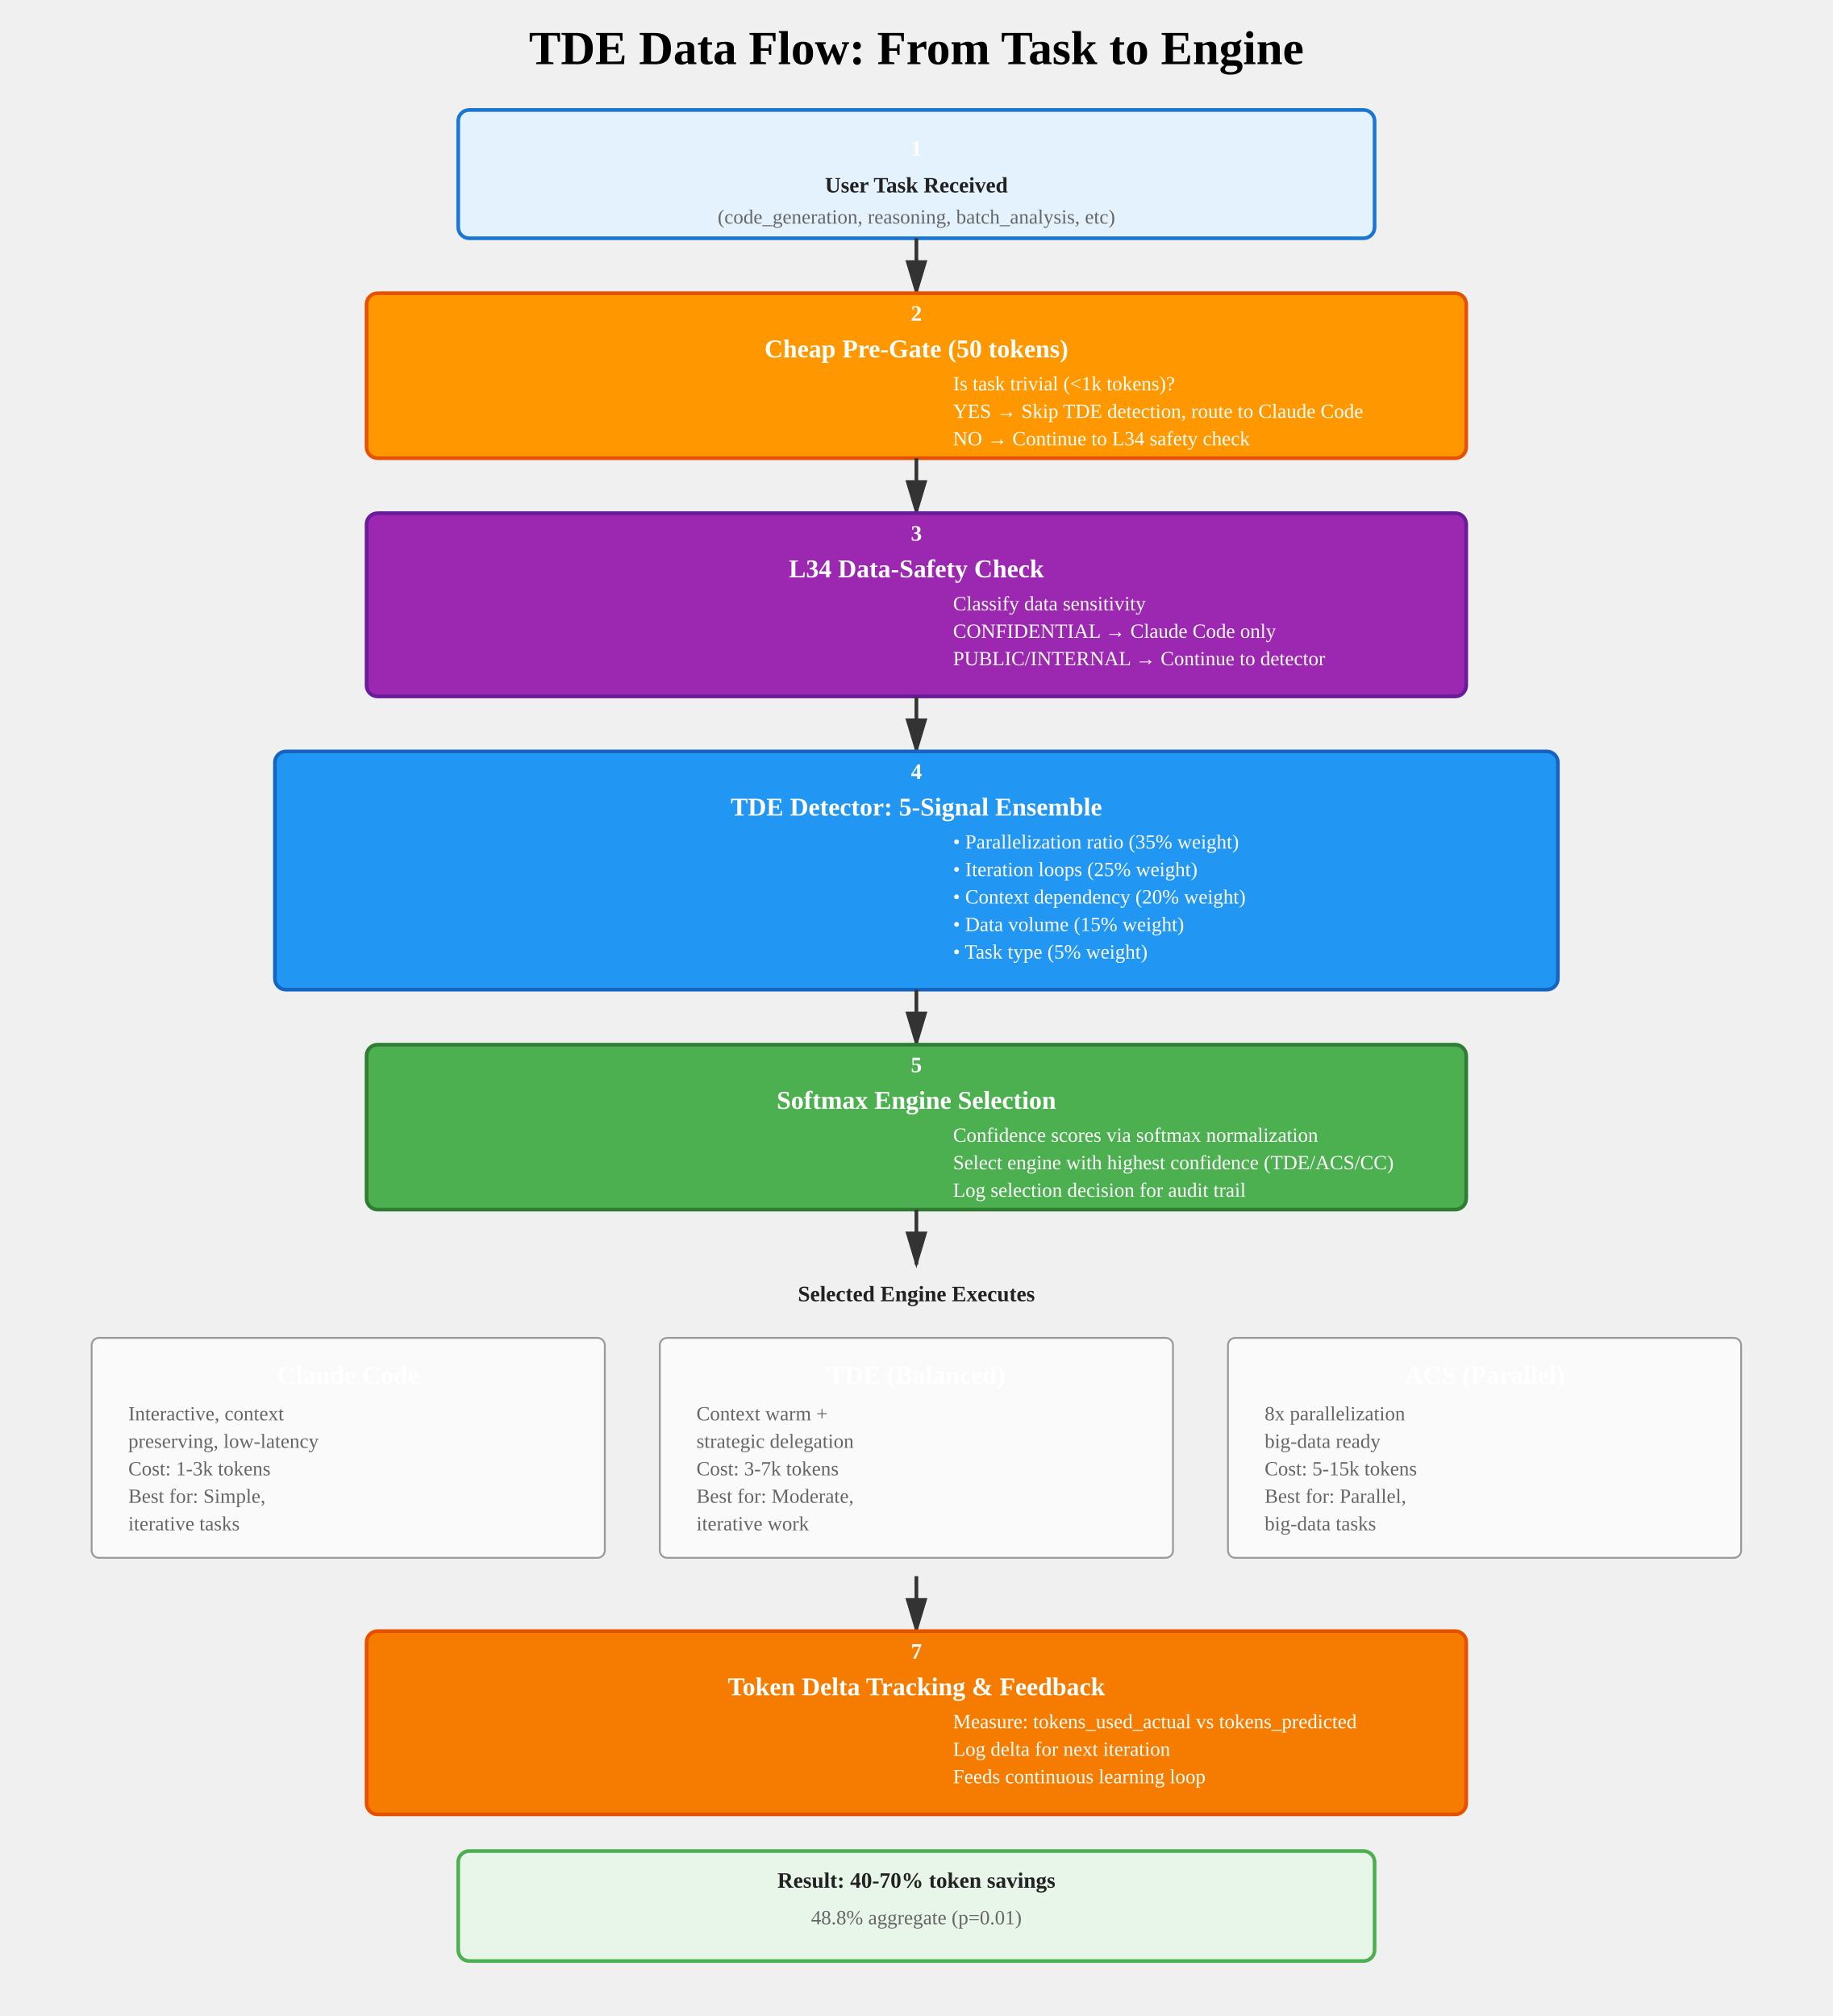
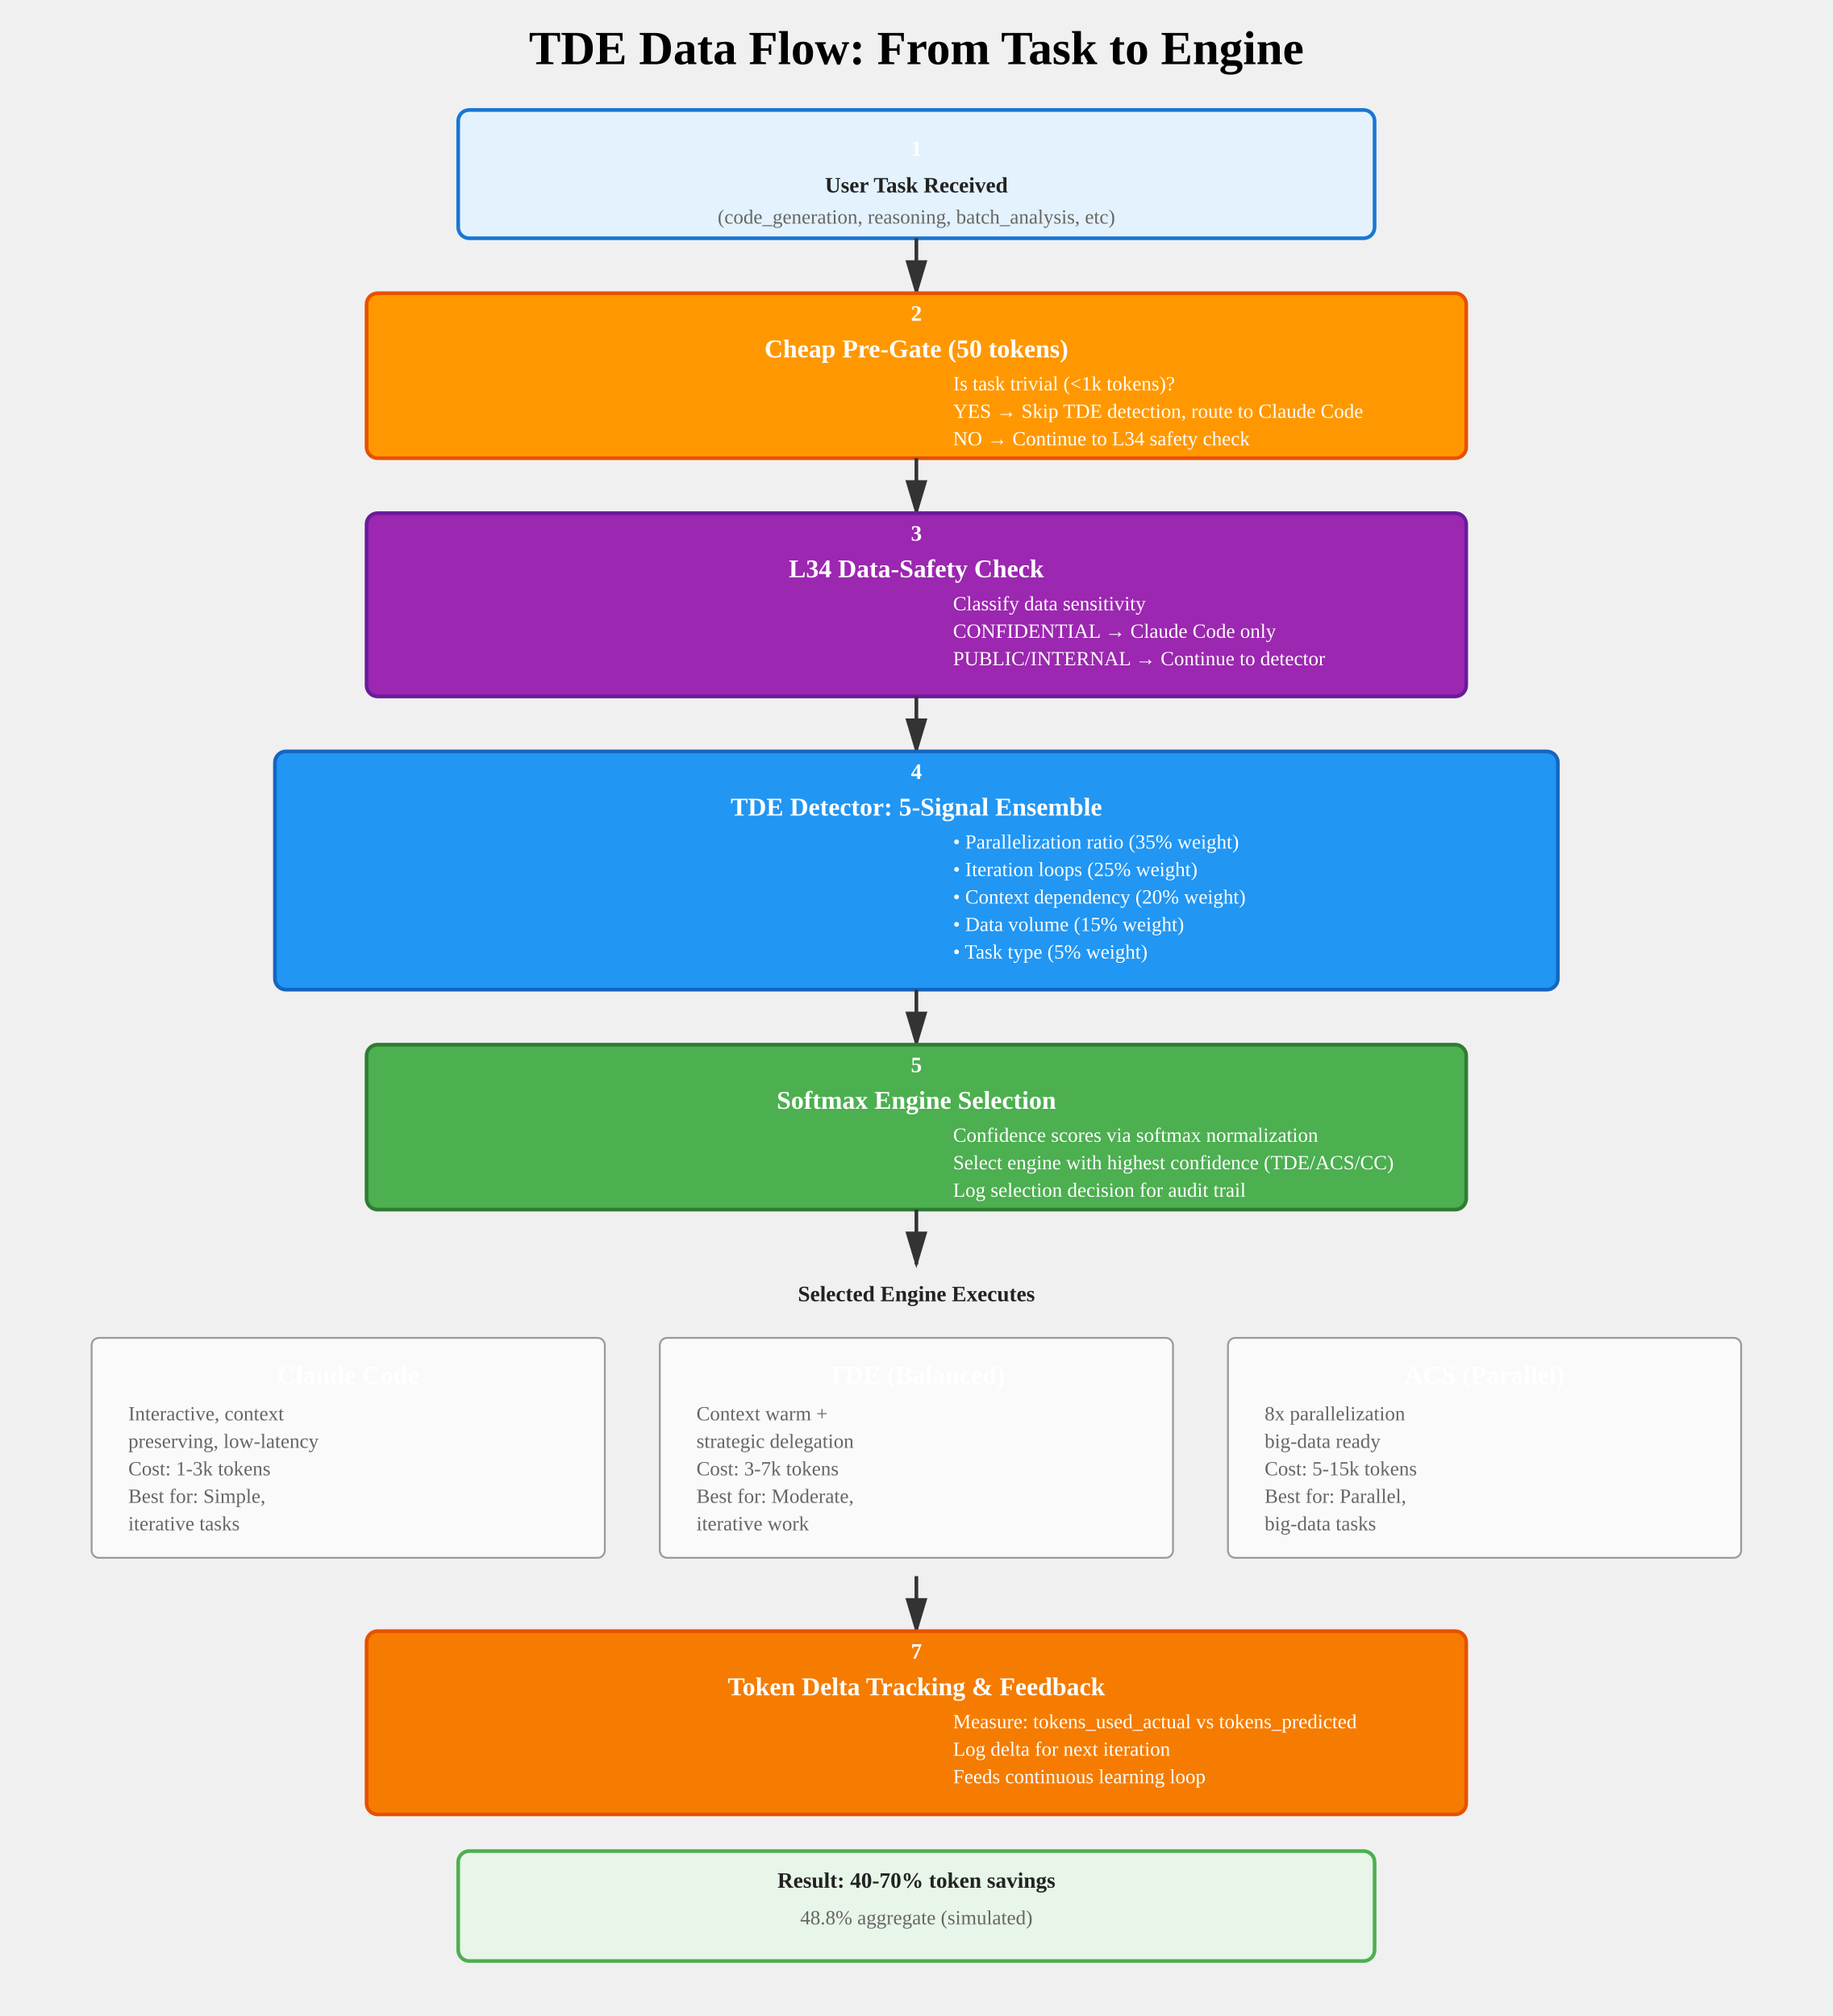
<svg xmlns="http://www.w3.org/2000/svg" viewBox="0 0 1000 1100">
  <defs>
    <style>
      .title { font-size: 26px; font-weight: bold; fill: #000; }
      .step-title { font-size: 14px; font-weight: bold; fill: #fff; }
      .step-text { font-size: 11px; fill: #fff; }
      .step-number { font-size: 12px; font-weight: bold; fill: #fff; }
      .label { font-size: 12px; fill: #222; }
      .metric { font-size: 11px; fill: #666; }
      .arrow { stroke: #333; stroke-width: 2; marker-end: url(#arrowhead); }
      .step-box { rx: 6; stroke-width: 2; }
      .pregate { fill: #ff9800; stroke: #e65100; }
      .l34 { fill: #9c27b0; stroke: #6a1b9a; }
      .detector { fill: #2196f3; stroke: #1565c0; }
      .routing { fill: #4caf50; stroke: #2e7d32; }
      .engines { fill: #607d8b; stroke: #37474f; }
      .tracking { fill: #f57c00; stroke: #e65100; }
      .engine-box { fill: #fafafa; stroke: #999; stroke-width: 1; rx: 4; }
    </style>
    <marker id="arrowhead" markerWidth="10" markerHeight="10" refX="9" refY="3" orient="auto">
      <polygon points="0 0, 10 3, 0 6" fill="#333" />
    </marker>
  </defs>
  <text x="500" y="35" class="title" text-anchor="middle">TDE Data Flow: From Task to Engine</text>
  <g>
    <rect x="250" y="60" width="500" height="70" class="step-box" fill="#e3f2fd" stroke="#1976d2" stroke-width="2" />
    <text x="500" y="85" class="step-number" text-anchor="middle" fill="#1976d2" font-size="16">1</text>
    <text x="500" y="105" class="label" text-anchor="middle" font-weight="bold" fill="#1565c0">User Task Received</text>
    <text x="500" y="122" class="metric" text-anchor="middle" fill="#1565c0">(code_generation, reasoning, batch_analysis, etc)</text>
  </g>
  <line x1="500" y1="130" x2="500" y2="160" class="arrow" />
  <g>
    <rect x="200" y="160" width="600" height="90" class="step-box pregate" />
    <text x="500" y="175" class="step-number" text-anchor="middle" font-size="16">2</text>
    <text x="500" y="195" class="step-title" text-anchor="middle">Cheap Pre-Gate (50 tokens)</text>
    <text x="520" y="213" class="step-text">Is task trivial (&lt;1k tokens)?</text>
    <text x="520" y="228" class="step-text">YES → Skip TDE detection, route to Claude Code</text>
    <text x="520" y="243" class="step-text">NO → Continue to L34 safety check</text>
  </g>
  <line x1="500" y1="250" x2="500" y2="280" class="arrow" />
  <g>
    <rect x="200" y="280" width="600" height="100" class="step-box l34" />
    <text x="500" y="295" class="step-number" text-anchor="middle" font-size="16">3</text>
    <text x="500" y="315" class="step-title" text-anchor="middle">L34 Data-Safety Check</text>
    <text x="520" y="333" class="step-text">Classify data sensitivity</text>
    <text x="520" y="348" class="step-text">CONFIDENTIAL → Claude Code only</text>
    <text x="520" y="363" class="step-text">PUBLIC/INTERNAL → Continue to detector</text>
  </g>
  <line x1="500" y1="380" x2="500" y2="410" class="arrow" />
  <g>
    <rect x="150" y="410" width="700" height="130" class="step-box detector" />
    <text x="500" y="425" class="step-number" text-anchor="middle" font-size="16">4</text>
    <text x="500" y="445" class="step-title" text-anchor="middle">TDE Detector: 5-Signal Ensemble</text>
    <text x="520" y="463" class="step-text">• Parallelization ratio (35% weight)</text>
    <text x="520" y="478" class="step-text">• Iteration loops (25% weight)</text>
    <text x="520" y="493" class="step-text">• Context dependency (20% weight)</text>
    <text x="520" y="508" class="step-text">• Data volume (15% weight)</text>
    <text x="520" y="523" class="step-text">• Task type (5% weight)</text>
  </g>
  <line x1="500" y1="540" x2="500" y2="570" class="arrow" />
  <g>
    <rect x="200" y="570" width="600" height="90" class="step-box routing" />
    <text x="500" y="585" class="step-number" text-anchor="middle" font-size="16">5</text>
    <text x="500" y="605" class="step-title" text-anchor="middle">Softmax Engine Selection</text>
    <text x="520" y="623" class="step-text">Confidence scores via softmax normalization</text>
    <text x="520" y="638" class="step-text">Select engine with highest confidence (TDE/ACS/CC)</text>
    <text x="520" y="653" class="step-text">Log selection decision for audit trail</text>
  </g>
  <line x1="500" y1="660" x2="500" y2="690" class="arrow" />
  <g>
    <text x="500" y="710" class="label" text-anchor="middle" font-weight="bold">Selected Engine Executes</text>
    <g>
      <rect x="50" y="730" width="280" height="120" class="engine-box" />
      <text x="190" y="755" class="step-title" text-anchor="middle" fill="#1976d2" font-weight="bold">Claude Code</text>
      <text x="70" y="775" class="metric">Interactive, context</text>
      <text x="70" y="790" class="metric">preserving, low-latency</text>
      <text x="70" y="805" class="metric">Cost: 1-3k tokens</text>
      <text x="70" y="820" class="metric">Best for: Simple,</text>
      <text x="70" y="835" class="metric">iterative tasks</text>
    </g>
    <g>
      <rect x="360" y="730" width="280" height="120" class="engine-box" />
      <text x="500" y="755" class="step-title" text-anchor="middle" fill="#4caf50" font-weight="bold">TDE (Balanced)</text>
      <text x="380" y="775" class="metric">Context warm +</text>
      <text x="380" y="790" class="metric">strategic delegation</text>
      <text x="380" y="805" class="metric">Cost: 3-7k tokens</text>
      <text x="380" y="820" class="metric">Best for: Moderate,</text>
      <text x="380" y="835" class="metric">iterative work</text>
    </g>
    <g>
      <rect x="670" y="730" width="280" height="120" class="engine-box" />
      <text x="810" y="755" class="step-title" text-anchor="middle" fill="#ff6f00" font-weight="bold">ACS (Parallel)</text>
      <text x="690" y="775" class="metric">8x parallelization</text>
      <text x="690" y="790" class="metric">big-data ready</text>
      <text x="690" y="805" class="metric">Cost: 5-15k tokens</text>
      <text x="690" y="820" class="metric">Best for: Parallel,</text>
      <text x="690" y="835" class="metric">big-data tasks</text>
    </g>
  </g>
  <line x1="500" y1="860" x2="500" y2="890" class="arrow" />
  <g>
    <rect x="200" y="890" width="600" height="100" class="step-box tracking" />
    <text x="500" y="905" class="step-number" text-anchor="middle" font-size="16">7</text>
    <text x="500" y="925" class="step-title" text-anchor="middle">Token Delta Tracking &amp; Feedback</text>
    <text x="520" y="943" class="step-text">Measure: tokens_used_actual vs tokens_predicted</text>
    <text x="520" y="958" class="step-text">Log delta for next iteration</text>
    <text x="520" y="973" class="step-text">Feeds continuous learning loop</text>
  </g>
  <rect x="250" y="1010" width="500" height="60" fill="#e8f5e9" stroke="#4caf50" stroke-width="2" rx="6" />
  <text x="500" y="1030" class="label" text-anchor="middle" font-weight="bold" fill="#2e7d32">Result: 40-70% token savings</text>
-   <text x="500" y="1050" class="metric" text-anchor="middle" fill="#2e7d32">48.8% aggregate (p=0.01)</text>
+   <text x="500" y="1050" class="metric" text-anchor="middle" fill="#2e7d32">48.8% aggregate (simulated)</text>
</svg>
